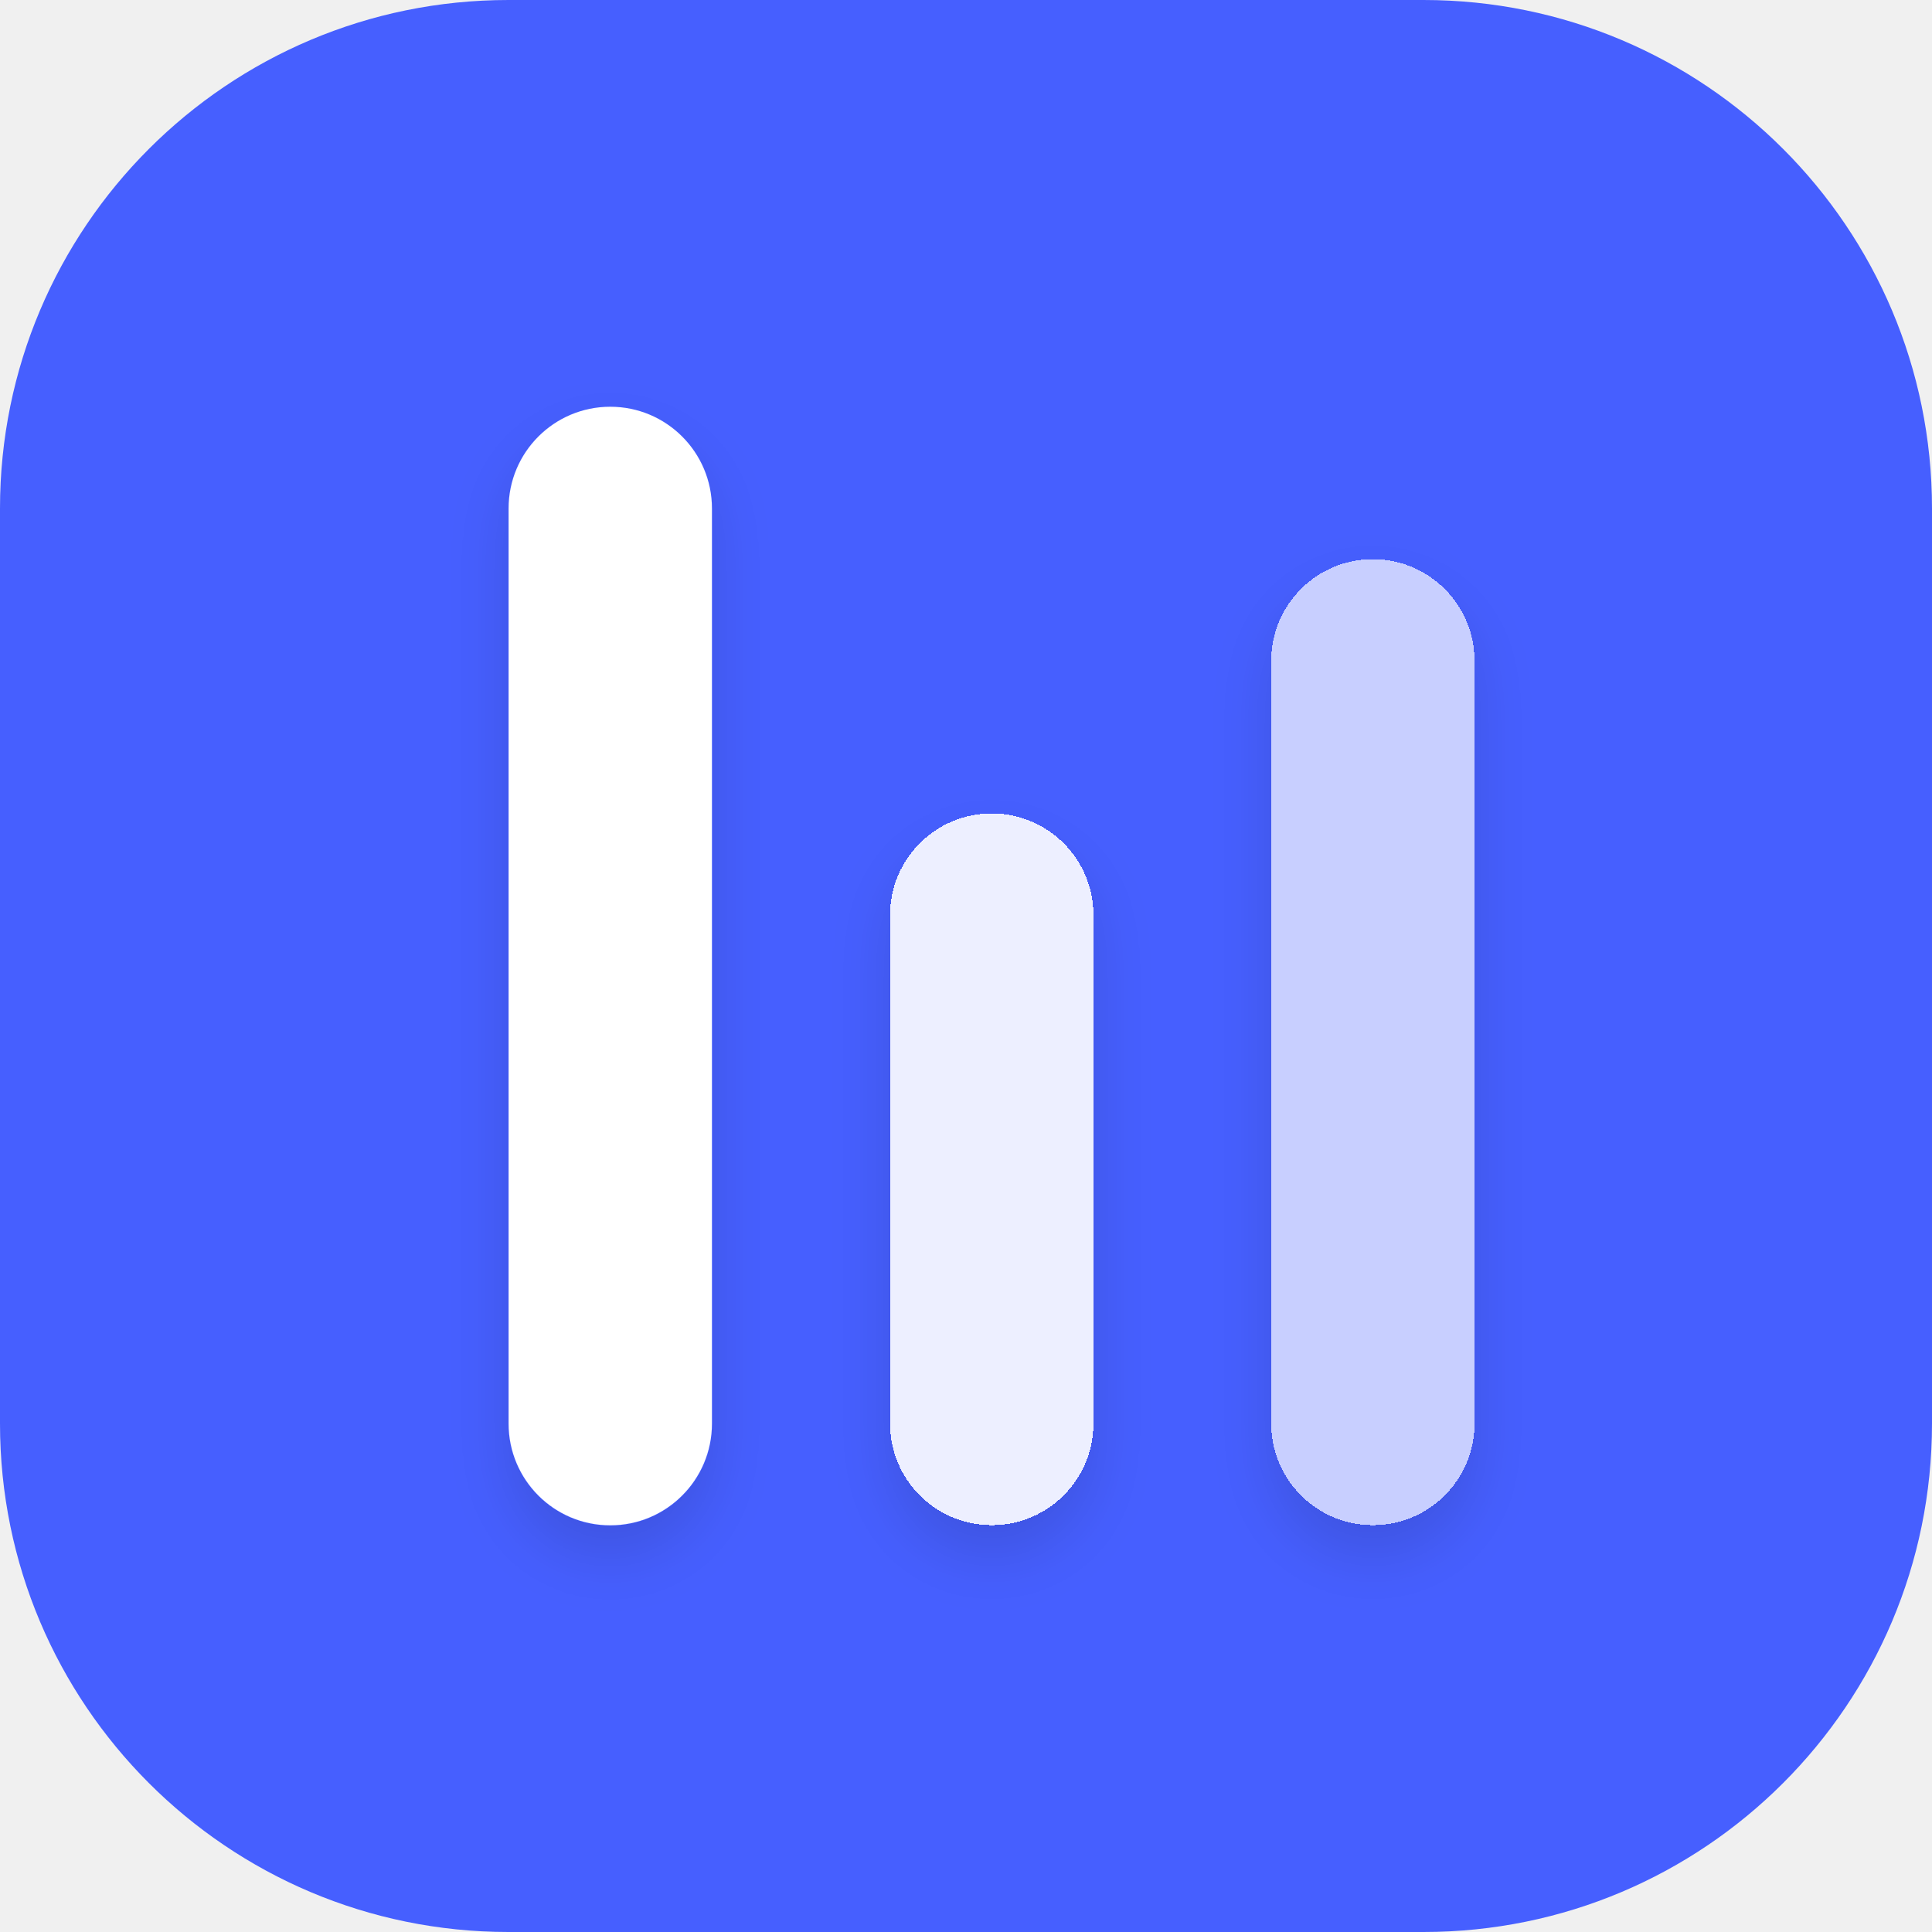
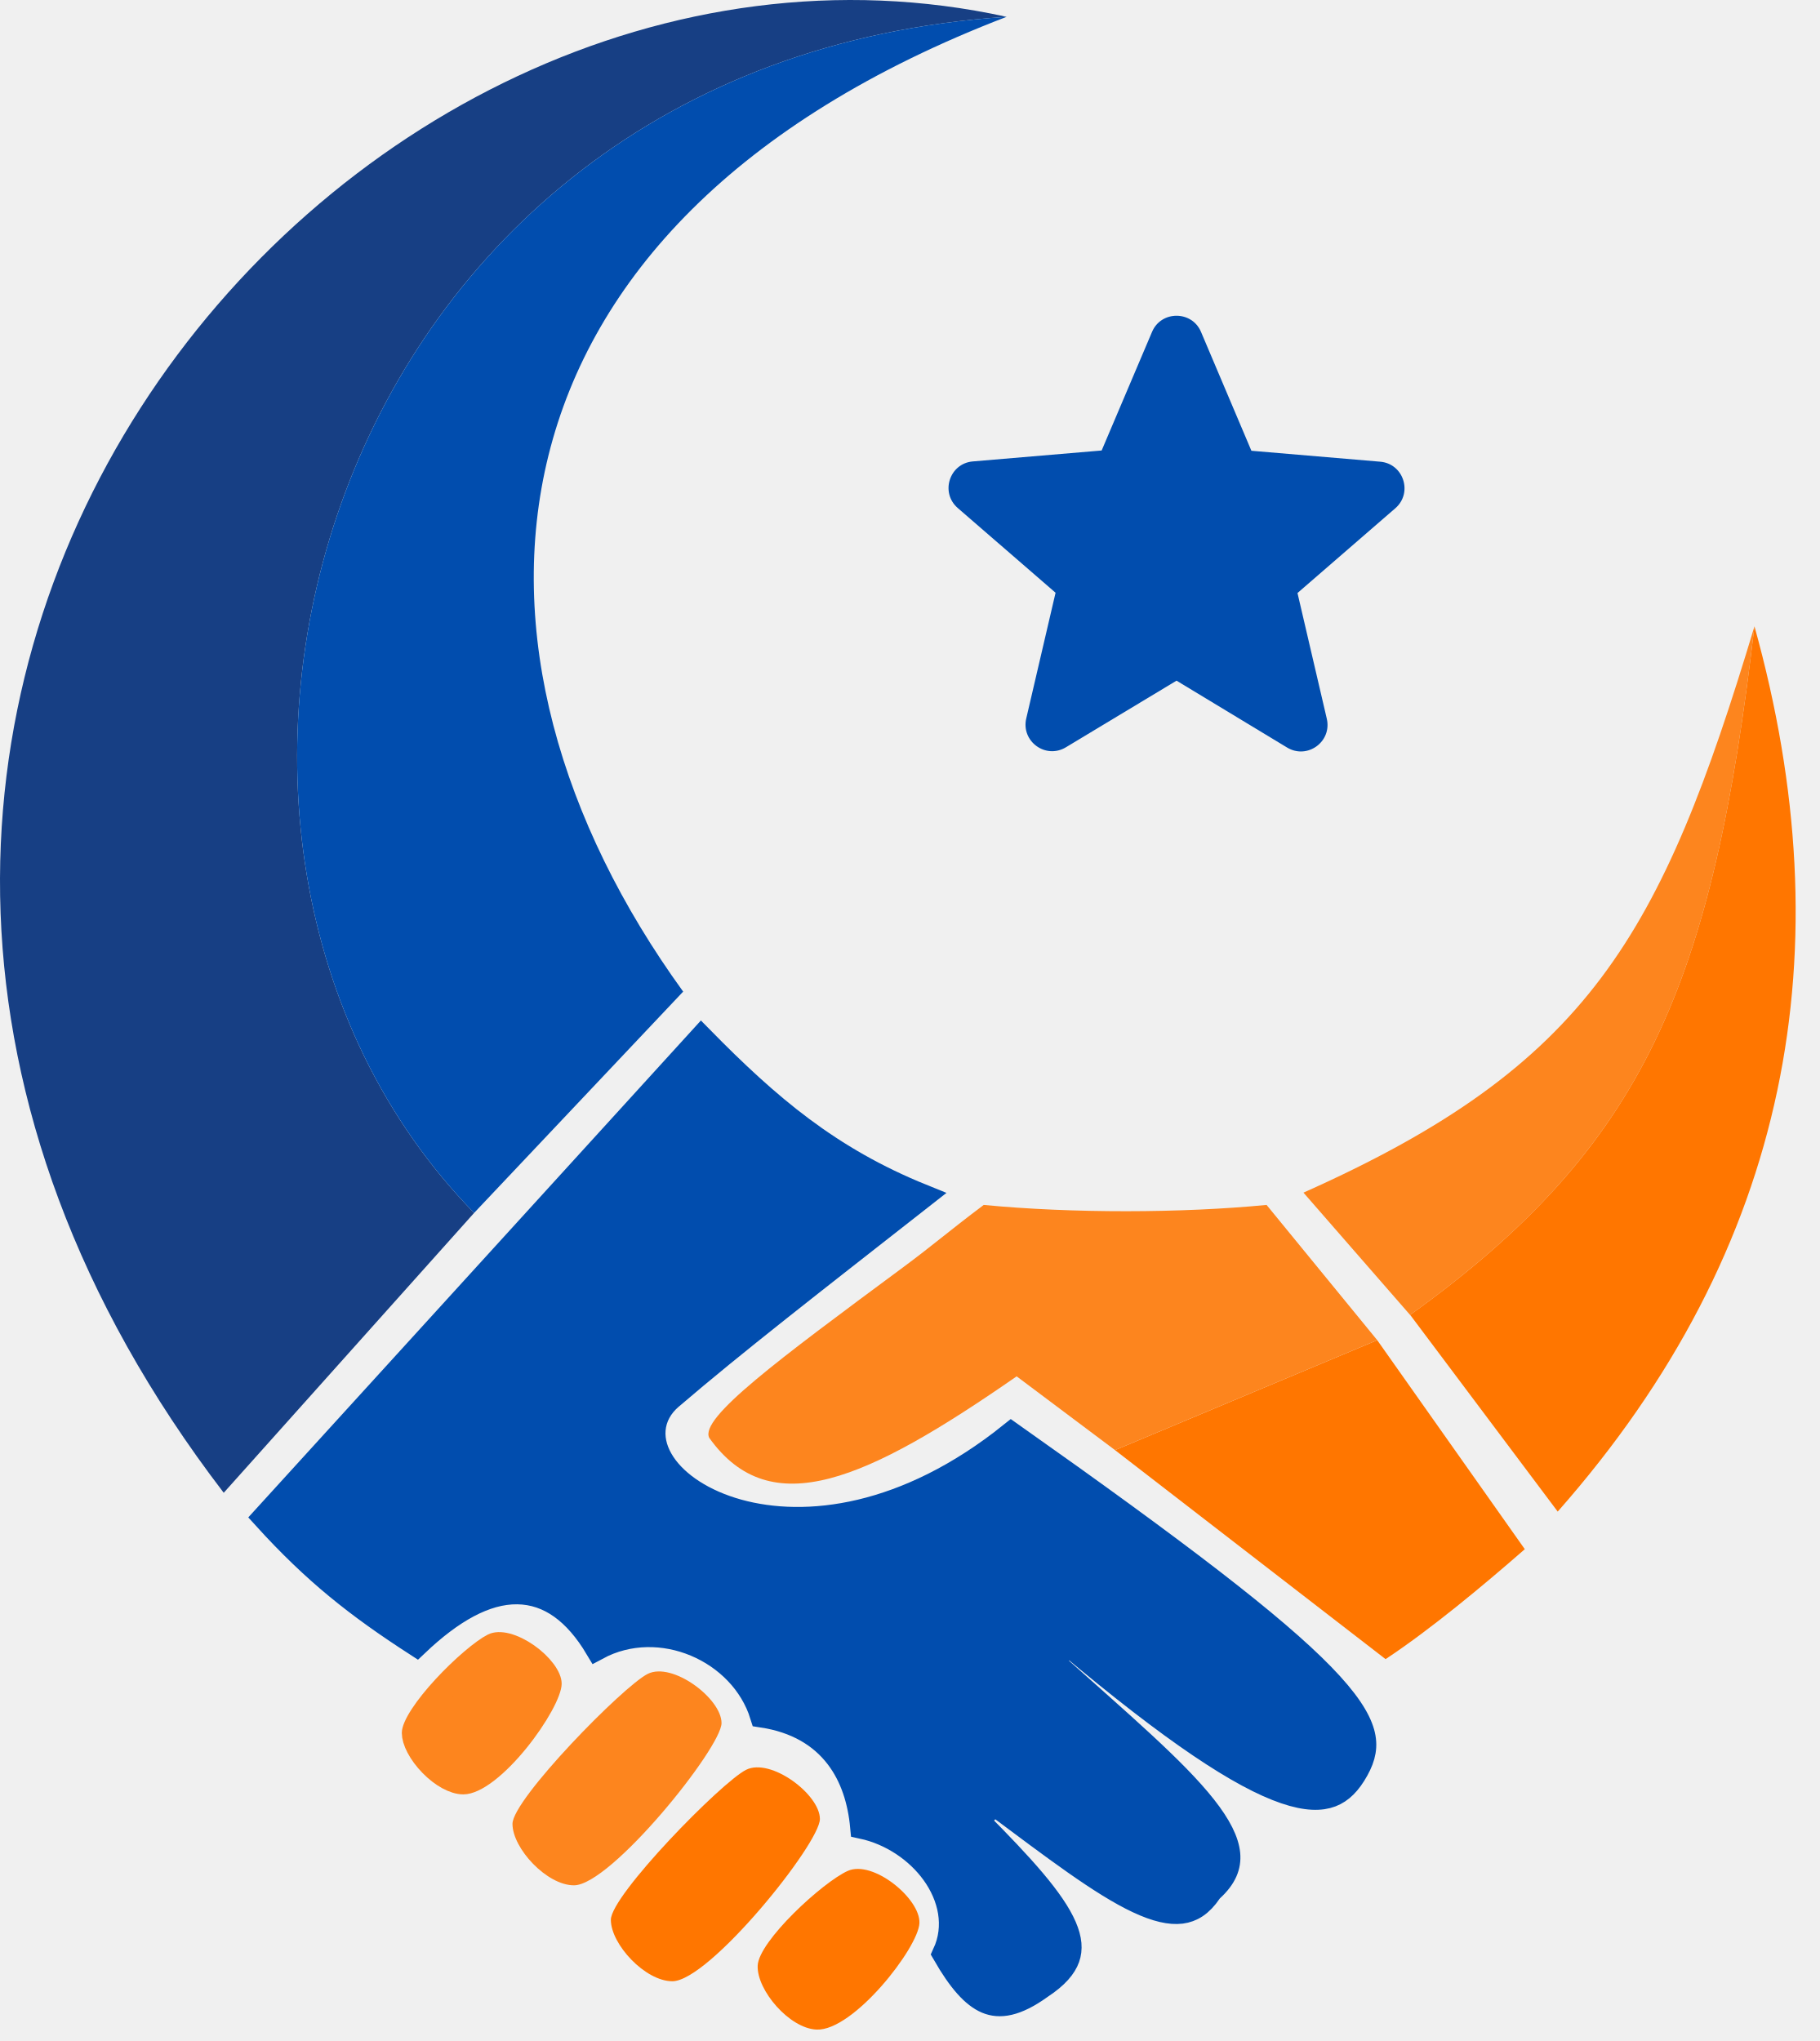
- <svg xmlns="http://www.w3.org/2000/svg" width="32" height="32" viewBox="0 0 32 32" fill="none">
-   <path d="M0 8.421C0 3.77 3.77 0 8.421 0H23.579C28.23 0 32 3.77 32 8.421V23.579C32 28.23 28.23 32 23.579 32H8.421C3.77 32 0 28.23 0 23.579V8.421Z" fill="#465FFF" />
-   <g filter="url(#filter0_d_1884_16361)">
-     <path d="M8.424 8.422C8.424 7.491 9.178 6.737 10.108 6.737C11.038 6.737 11.792 7.491 11.792 8.422V23.579C11.792 24.51 11.038 25.264 10.108 25.264C9.178 25.264 8.424 24.51 8.424 23.579V8.422Z" fill="white" />
-   </g>
-   <g filter="url(#filter1_d_1884_16361)">
-     <path d="M14.742 15.157C14.742 14.227 15.496 13.473 16.426 13.473C17.357 13.473 18.111 14.227 18.111 15.157V23.578C18.111 24.508 17.357 25.262 16.426 25.262C15.496 25.262 14.742 24.508 14.742 23.578V15.157Z" fill="white" fill-opacity="0.9" shape-rendering="crispEdges" />
-   </g>
-   <g filter="url(#filter2_d_1884_16361)">
-     <path d="M21.055 10.946C21.055 10.016 21.809 9.262 22.739 9.262C23.669 9.262 24.423 10.016 24.423 10.946V23.578C24.423 24.508 23.669 25.262 22.739 25.262C21.809 25.262 21.055 24.508 21.055 23.578V10.946Z" fill="white" fill-opacity="0.7" shape-rendering="crispEdges" />
-   </g>
-   <defs>
-     <filter id="filter0_d_1884_16361" x="7.424" y="6.237" width="5.368" height="20.526" filterUnits="userSpaceOnUse" color-interpolation-filters="sRGB">
-       <feFlood flood-opacity="0" result="BackgroundImageFix" />
-       <feColorMatrix in="SourceAlpha" type="matrix" values="0 0 0 0 0 0 0 0 0 0 0 0 0 0 0 0 0 0 127 0" result="hardAlpha" />
-       <feOffset dy="0.5" />
-       <feGaussianBlur stdDeviation="0.5" />
-       <feComposite in2="hardAlpha" operator="out" />
-       <feColorMatrix type="matrix" values="0 0 0 0 0 0 0 0 0 0 0 0 0 0 0 0 0 0 0.12 0" />
-       <feBlend mode="normal" in2="BackgroundImageFix" result="effect1_dropShadow_1884_16361" />
-       <feBlend mode="normal" in="SourceGraphic" in2="effect1_dropShadow_1884_16361" result="shape" />
-     </filter>
-     <filter id="filter1_d_1884_16361" x="13.742" y="12.973" width="5.368" height="13.789" filterUnits="userSpaceOnUse" color-interpolation-filters="sRGB">
-       <feFlood flood-opacity="0" result="BackgroundImageFix" />
-       <feColorMatrix in="SourceAlpha" type="matrix" values="0 0 0 0 0 0 0 0 0 0 0 0 0 0 0 0 0 0 127 0" result="hardAlpha" />
-       <feOffset dy="0.5" />
-       <feGaussianBlur stdDeviation="0.5" />
-       <feComposite in2="hardAlpha" operator="out" />
-       <feColorMatrix type="matrix" values="0 0 0 0 0 0 0 0 0 0 0 0 0 0 0 0 0 0 0.12 0" />
-       <feBlend mode="normal" in2="BackgroundImageFix" result="effect1_dropShadow_1884_16361" />
-       <feBlend mode="normal" in="SourceGraphic" in2="effect1_dropShadow_1884_16361" result="shape" />
-     </filter>
-     <filter id="filter2_d_1884_16361" x="20.055" y="8.762" width="5.368" height="18" filterUnits="userSpaceOnUse" color-interpolation-filters="sRGB">
-       <feFlood flood-opacity="0" result="BackgroundImageFix" />
-       <feColorMatrix in="SourceAlpha" type="matrix" values="0 0 0 0 0 0 0 0 0 0 0 0 0 0 0 0 0 0 127 0" result="hardAlpha" />
-       <feOffset dy="0.5" />
-       <feGaussianBlur stdDeviation="0.5" />
-       <feComposite in2="hardAlpha" operator="out" />
-       <feColorMatrix type="matrix" values="0 0 0 0 0 0 0 0 0 0 0 0 0 0 0 0 0 0 0.12 0" />
-       <feBlend mode="normal" in2="BackgroundImageFix" result="effect1_dropShadow_1884_16361" />
-       <feBlend mode="normal" in="SourceGraphic" in2="effect1_dropShadow_1884_16361" result="shape" />
-     </filter>
-   </defs>
+ <svg xmlns="http://www.w3.org/2000/svg" width="74" height="83" viewBox="0 0 74 83" fill="none">
+   <path d="M9.097 60.706L19.278 49.325C4.47 34.149 12.915 2.525 40.929 0.684C13.684 -5.298 -15.117 29.069 9.097 60.706Z" fill="#173F84" />
+   <path d="M40.929 0.684C12.915 2.525 4.47 34.149 19.278 49.325L27.778 40.325C17.774 26.511 18.802 9.175 40.929 0.684Z" fill="#014DAE" />
+   <path d="M28.513 42.227C31.237 44.999 33.711 47.12 37.496 48.65C32.969 52.198 29.842 54.623 27.305 56.798L27.271 56.826C26.853 57.185 26.608 57.633 26.565 58.131C26.524 58.62 26.683 59.099 26.966 59.524C27.525 60.366 28.615 61.079 30.008 61.466C32.761 62.23 36.839 61.767 41.117 58.333C47.973 63.173 51.804 66.114 53.767 68.129C54.764 69.153 55.227 69.887 55.39 70.462C55.541 70.998 55.446 71.446 55.159 71.964C54.859 72.506 54.529 72.838 54.123 72.992C53.714 73.148 53.133 73.159 52.256 72.86C50.478 72.255 47.749 70.466 43.419 66.823L42.764 67.578C42.767 67.581 42.771 67.585 42.774 67.588V67.589C42.781 67.594 42.787 67.6 42.794 67.606C45.56 70.081 47.757 71.949 48.972 73.491C49.58 74.263 49.883 74.885 49.93 75.4C49.972 75.874 49.806 76.336 49.259 76.837L49.215 76.877L49.182 76.927C48.826 77.454 48.449 77.676 48.034 77.73C47.588 77.787 47.018 77.66 46.277 77.312C44.786 76.613 42.883 75.159 40.395 73.305L39.741 74.058C40.648 74.973 41.418 75.775 42.023 76.493C42.632 77.215 43.052 77.825 43.28 78.353C43.505 78.873 43.528 79.275 43.405 79.622C43.278 79.98 42.961 80.369 42.322 80.788L42.313 80.794L42.306 80.8C41.294 81.526 40.638 81.603 40.123 81.387C39.582 81.159 39.037 80.551 38.407 79.457C38.932 78.326 38.642 77.112 37.96 76.167C37.303 75.256 36.25 74.538 35.067 74.281C34.971 73.254 34.673 72.25 34.046 71.435C33.38 70.568 32.38 69.964 30.991 69.753C30.165 67.099 26.836 65.631 24.277 67.008C23.421 65.576 22.35 64.757 21.034 64.741C19.727 64.726 18.355 65.514 16.937 66.861C14.53 65.304 12.806 63.948 10.771 61.708L28.513 42.227Z" fill="#014DAE" stroke="#014DAE" />
+   <path d="M20.062 66.918C20.163 66.868 20.338 66.846 20.602 66.915C20.86 66.983 21.15 67.124 21.426 67.317C21.702 67.51 21.942 67.74 22.109 67.964C22.283 68.199 22.338 68.375 22.338 68.471C22.338 68.507 22.323 68.606 22.259 68.776C22.199 68.939 22.107 69.135 21.986 69.355C21.744 69.794 21.403 70.301 21.013 70.78C20.623 71.261 20.196 71.699 19.791 72.012C19.367 72.339 19.041 72.471 18.838 72.471C18.485 72.471 17.982 72.208 17.533 71.746C17.319 71.526 17.139 71.284 17.016 71.05C16.89 70.811 16.838 70.612 16.838 70.471C16.838 70.441 16.85 70.363 16.908 70.228C16.963 70.098 17.049 69.944 17.164 69.768C17.393 69.416 17.717 69.016 18.081 68.622C18.443 68.23 18.836 67.853 19.195 67.546C19.562 67.233 19.868 67.015 20.062 66.918Z" fill="#FD851E" stroke="#FD851E" />
+   <path d="M30.808 79.935C30.85 78.936 33.45 76.541 34.47 76.083C35.49 75.625 37.426 77.206 37.385 78.205C37.344 79.204 34.702 82.598 33.203 82.536C32.099 82.49 30.767 80.934 30.808 79.935Z" fill="#FF7600" />
+   <path d="M24.838 78.07C24.839 77.07 29.338 72.471 30.338 71.971C31.339 71.471 33.338 72.971 33.338 73.971C33.338 74.971 28.838 80.57 27.338 80.57C26.234 80.57 24.838 79.07 24.838 78.07Z" fill="#FF7600" />
+   <path d="M20.838 74.169C20.839 73.169 25.338 68.57 26.338 68.07C27.339 67.57 29.338 69.07 29.338 70.07C29.338 71.07 24.838 76.669 23.338 76.669C22.234 76.669 20.838 75.169 20.838 74.169Z" fill="#FD851E" />
+   <path d="M57.338 53.471C66.906 46.594 69.639 39.995 71.338 25.471C67.542 38.083 64.606 43.325 53 48.5L57.371 53.514L57.338 53.471Z" fill="#FD851E" />
+   <path d="M63.338 61.471C72.821 50.722 74.991 38.591 71.338 25.471C69.639 39.995 66.906 46.594 57.338 53.471L57.371 53.514L63.338 61.471Z" fill="#FF7600" />
+   <path d="M62 63L56 54.5L45.338 58.971L56.339 67.471C58.182 66.252 60.307 64.478 62 63Z" fill="#FF7600" />
+   <path d="M41.338 55.971L45.338 58.971L56 54.5L51.5 49C48.059 49.335 43.593 49.347 40 49C38.522 50.111 37.977 50.606 36.711 51.544C31.612 55.319 28.438 57.669 28.838 58.471C31.338 61.971 35.24 60.203 41.338 55.971Z" fill="#FD851E" />
+   <path d="M47.839 27.68L52.334 30.399C53.158 30.897 54.165 30.16 53.949 29.229L52.757 24.116L56.733 20.671C57.459 20.042 57.069 18.851 56.115 18.775L50.883 18.331L48.835 13.499C48.467 12.621 47.21 12.621 46.842 13.499L44.794 18.32L39.562 18.764C38.608 18.84 38.218 20.031 38.944 20.66L42.92 24.105L41.728 29.218C41.512 30.15 42.519 30.886 43.343 30.388L47.839 27.68Z" fill="#014DAE" />
</svg>
